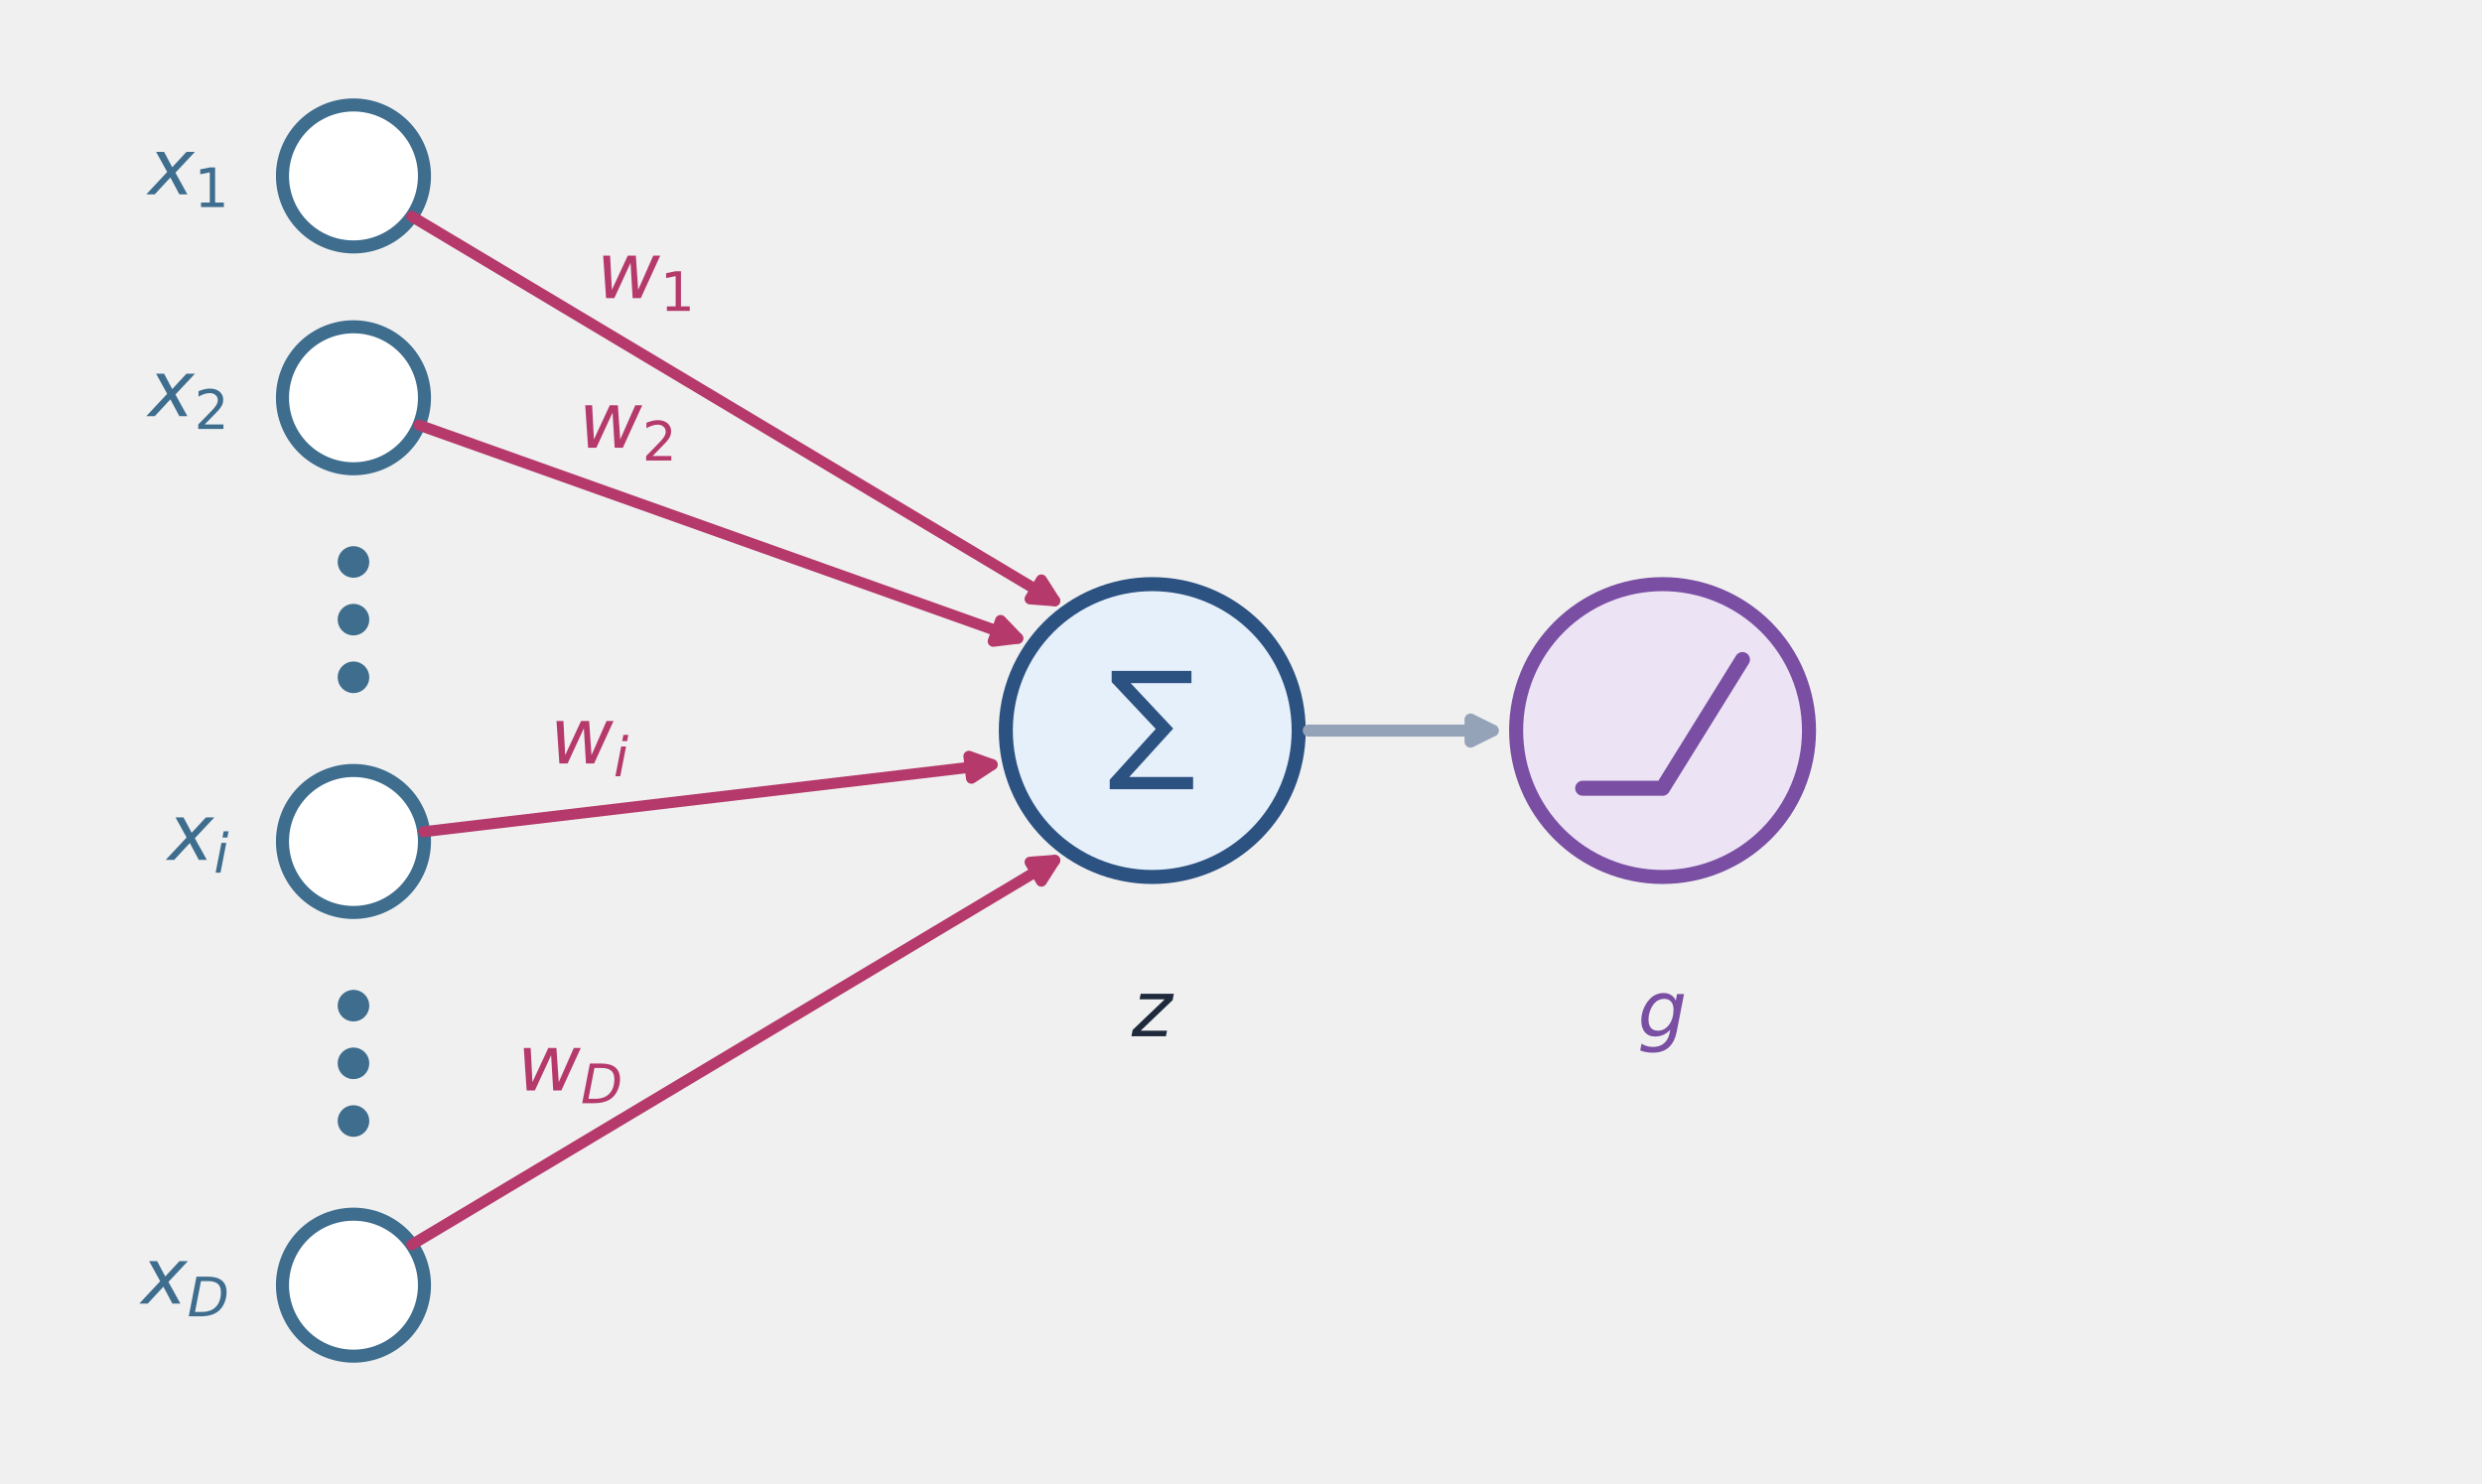
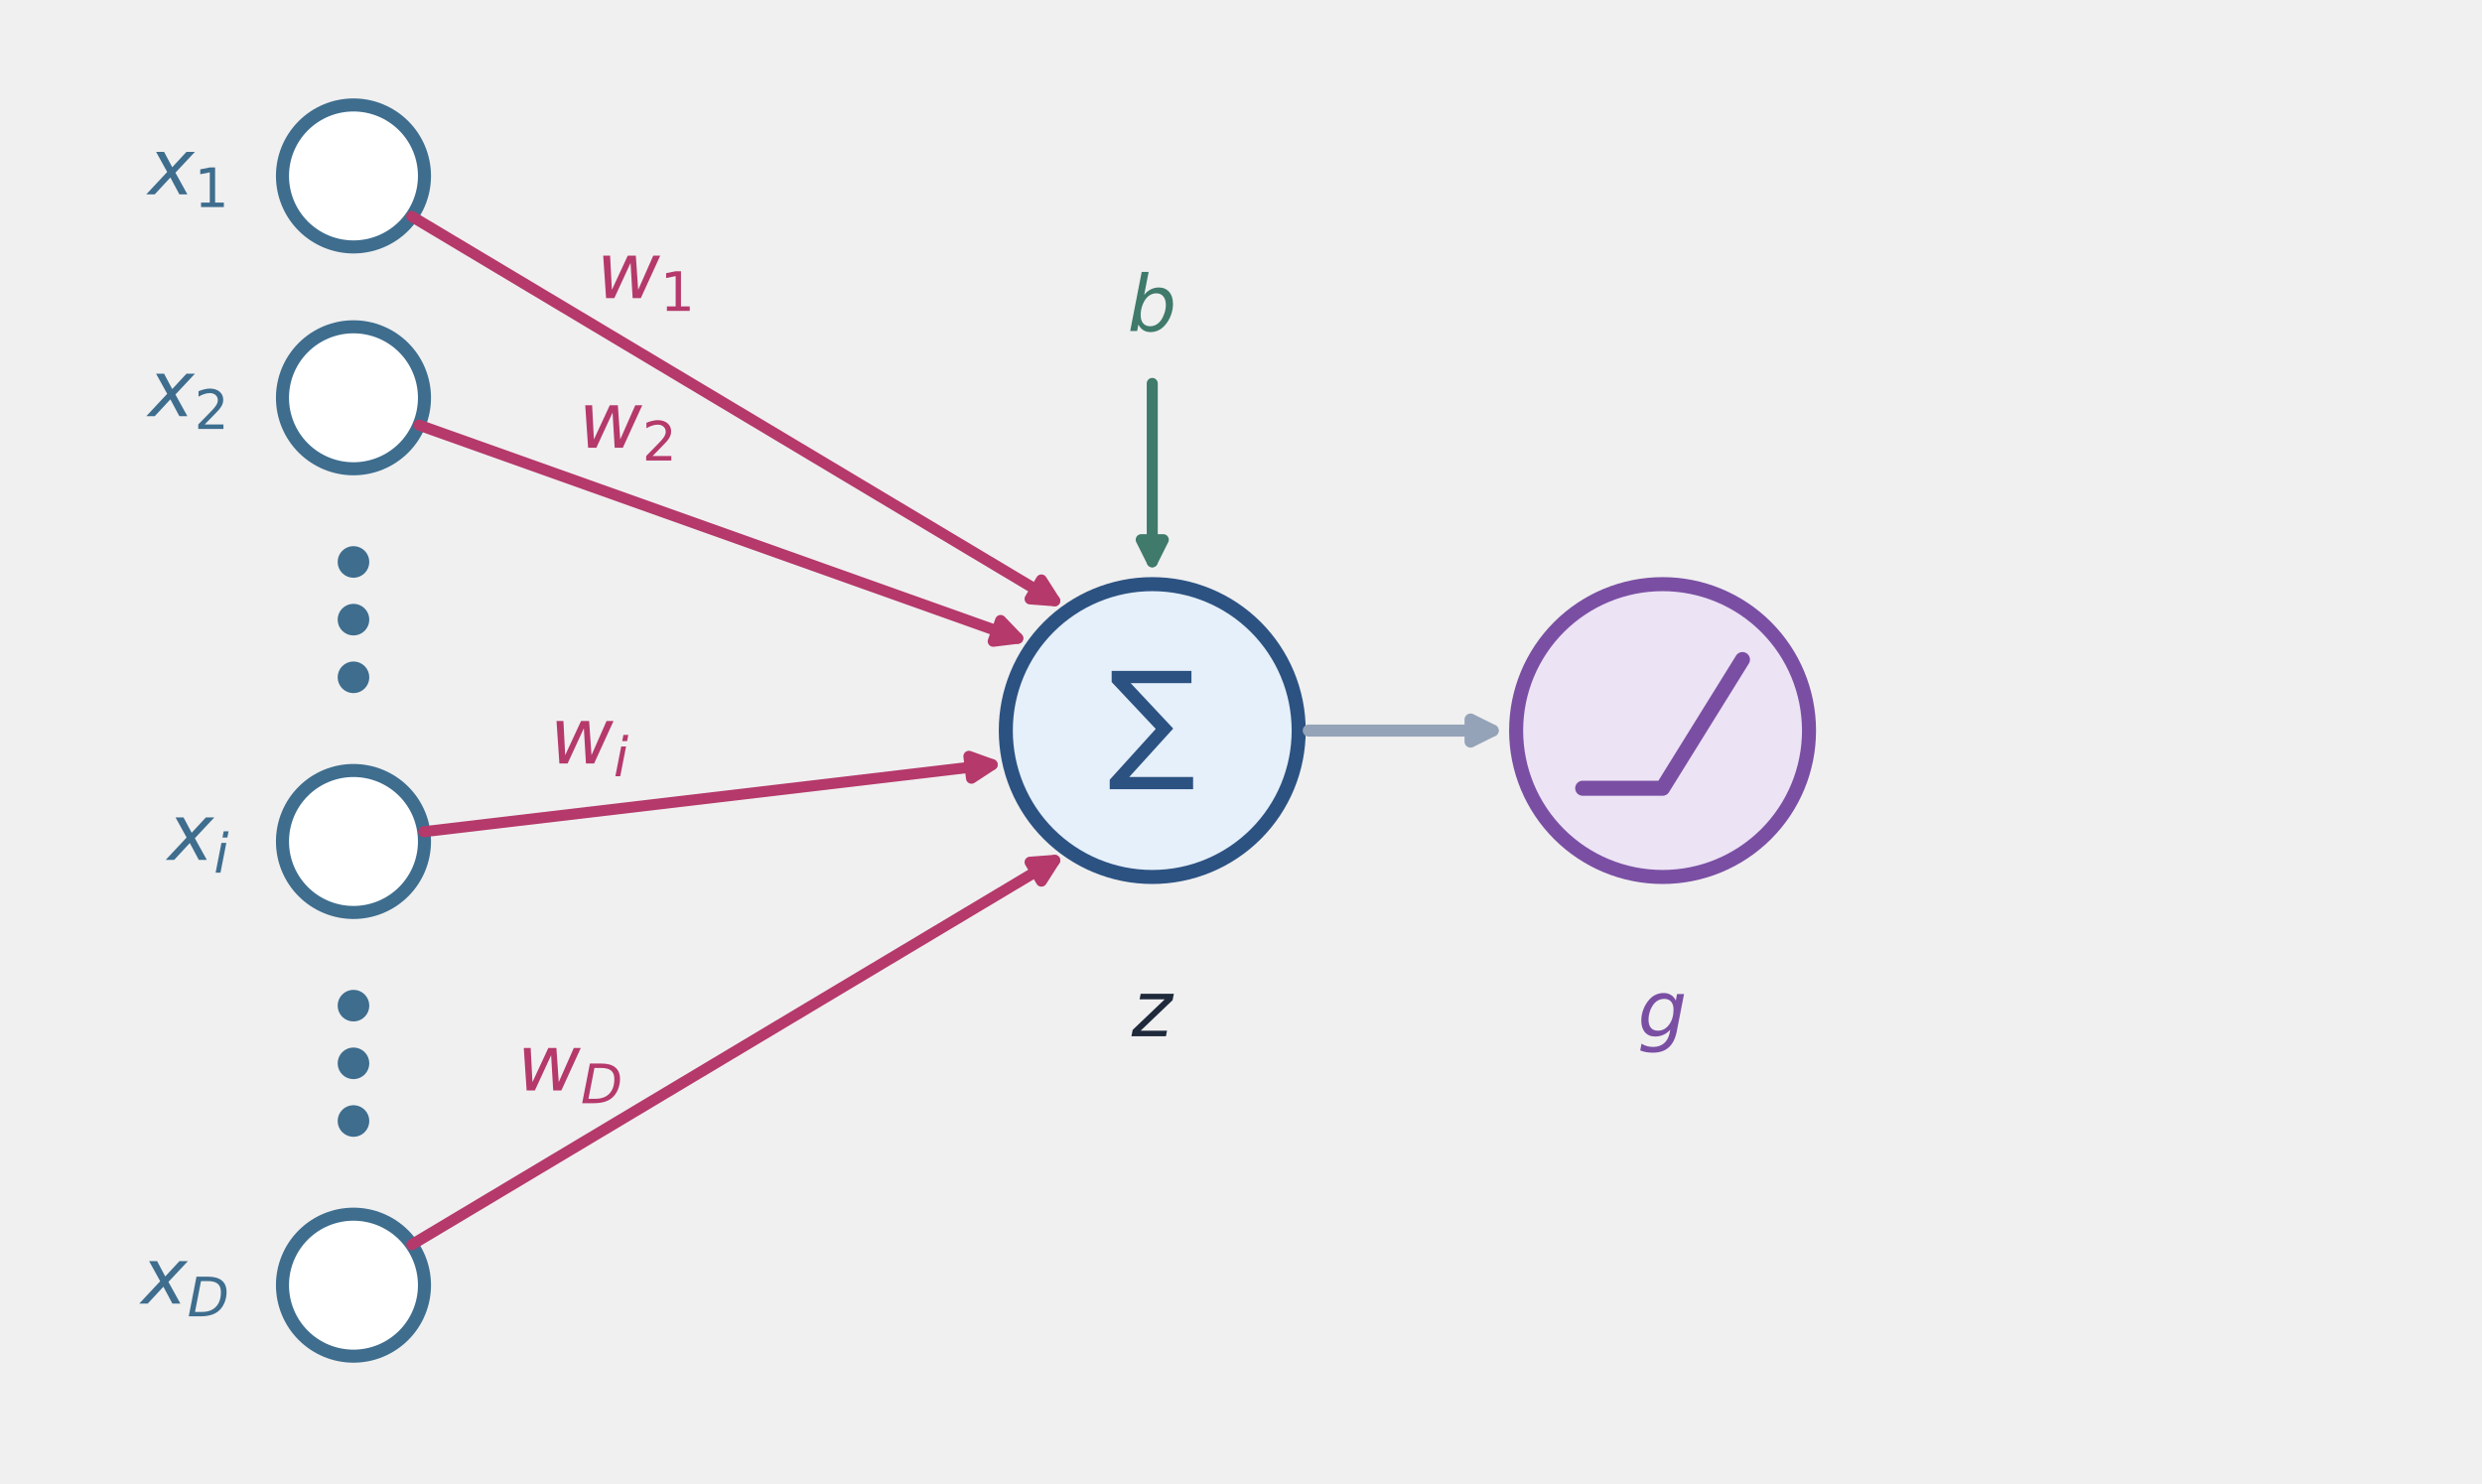
<svg xmlns="http://www.w3.org/2000/svg" xmlns:xlink="http://www.w3.org/1999/xlink" width="494.64" height="295.655" viewBox="0 0 494.64 295.655" version="1.1">
  <defs>
    <style type="text/css">*{stroke-linejoin: round; stroke-linecap: butt}</style>
  </defs>
  <g id="figure_1">
    <g id="patch_1">
      <path d="M 0 295.655  L 494.64 295.655  L 494.64 0  L 0 0  L 0 295.655  z " style="fill: none" />
    </g>
    <g id="axes_1">
      <g id="patch_2">
-         <path d="M 70.445 49.219  C 74.197 49.219 77.797 47.729 80.45 45.075  C 83.104 42.422 84.595 38.822 84.595 35.069  C 84.595 31.317 83.104 27.717 80.45 25.064  C 77.797 22.41 74.197 20.919 70.445 20.919  C 66.692 20.919 63.092 22.41 60.439 25.064  C 57.785 27.717 56.294 31.317 56.294 35.069  C 56.294 38.822 57.785 42.422 60.439 45.075  C 63.092 47.729 66.692 49.219 70.445 49.219  z " clip-path="url(#p6c505885c8)" style="fill: #ffffff; stroke: #3e6d8e; stroke-width: 2.6; stroke-linejoin: miter" />
+         <path d="M 70.445 49.219  C 74.197 49.219 77.797 47.729 80.45 45.075  C 83.104 42.422 84.595 38.822 84.595 35.069  C 84.595 31.317 83.104 27.717 80.45 25.064  C 77.797 22.41 74.197 20.919 70.445 20.919  C 66.692 20.919 63.092 22.41 60.439 25.064  C 57.785 27.717 56.294 31.317 56.294 35.069  C 56.294 38.822 57.785 42.422 60.439 45.075  C 63.092 47.729 66.692 49.219 70.445 49.219  z " clip-path="url(#p5af54d87ed)" style="fill: #ffffff; stroke: #3e6d8e; stroke-width: 2.6; stroke-linejoin: miter" />
      </g>
      <g id="text_1">
        <g style="fill: #3e6d8e" transform="translate(29.55339 38.78624) scale(0.154867 -0.154867)">
          <defs>
            <path id="DejaVuSans-Oblique-78" d="M 3841 3500  L 2234 1784  L 3219 0  L 2559 0  L 1819 1388  L 531 0  L -166 0  L 1556 1844  L 641 3500  L 1300 3500  L 1972 2234  L 3144 3500  L 3841 3500  z " transform="scale(0.015625)" />
            <path id="DejaVuSans-31" d="M 794 531  L 1825 531  L 1825 4091  L 703 3866  L 703 4441  L 1819 4666  L 2450 4666  L 2450 531  L 3481 531  L 3481 0  L 794 0  L 794 531  z " transform="scale(0.015625)" />
          </defs>
          <use xlink:href="#DejaVuSans-Oblique-78" transform="translate(0 0.3125)" />
          <use xlink:href="#DejaVuSans-31" transform="translate(59.17969 -16.09375) scale(0.7)" />
        </g>
      </g>
      <g id="patch_3">
        <path d="M 82.067 43.141  Q 147.185 82.075 210.192 119.747  " style="fill: none; stroke: #b5396b; stroke-width: 2.2; stroke-linecap: round" />
        <path d="M 207.544 115.601  L 210.192 119.747  L 205.286 119.377  z " style="fill: #b5396b; stroke: #b5396b; stroke-width: 2.2; stroke-linecap: round" />
      </g>
      <g id="text_2">
        <g style="fill: #b5396b" transform="translate(118.8961 59.47617) scale(0.154867 -0.154867)">
          <defs>
            <path id="DejaVuSans-Oblique-77" d="M 544 3500  L 1113 3500  L 1259 684  L 2566 3500  L 3231 3500  L 3425 684  L 4666 3500  L 5241 3500  L 3641 0  L 2969 0  L 2797 2900  L 1459 0  L 781 0  L 544 3500  z " transform="scale(0.015625)" />
          </defs>
          <use xlink:href="#DejaVuSans-Oblique-77" transform="translate(0 0.3125)" />
          <use xlink:href="#DejaVuSans-31" transform="translate(81.78711 -16.09375) scale(0.7)" />
        </g>
      </g>
      <g id="patch_4">
-         <path d="M 70.445 93.438  C 74.197 93.438 77.797 91.947 80.45 89.294  C 83.104 86.64 84.595 83.041 84.595 79.288  C 84.595 75.536 83.104 71.936 80.45 69.283  C 77.797 66.629 74.197 65.138 70.445 65.138  C 66.692 65.138 63.092 66.629 60.439 69.283  C 57.785 71.936 56.294 75.536 56.294 79.288  C 56.294 83.041 57.785 86.64 60.439 89.294  C 63.092 91.947 66.692 93.438 70.445 93.438  z " clip-path="url(#p6c505885c8)" style="fill: #ffffff; stroke: #3e6d8e; stroke-width: 2.6; stroke-linejoin: miter" />
+         <path d="M 70.445 93.438  C 74.197 93.438 77.797 91.947 80.45 89.294  C 83.104 86.64 84.595 83.041 84.595 79.288  C 84.595 75.536 83.104 71.936 80.45 69.283  C 77.797 66.629 74.197 65.138 70.445 65.138  C 66.692 65.138 63.092 66.629 60.439 69.283  C 57.785 71.936 56.294 75.536 56.294 79.288  C 56.294 83.041 57.785 86.64 60.439 89.294  C 63.092 91.947 66.692 93.438 70.445 93.438  z " clip-path="url(#p5af54d87ed)" style="fill: #ffffff; stroke: #3e6d8e; stroke-width: 2.6; stroke-linejoin: miter" />
      </g>
      <g id="text_3">
        <g style="fill: #3e6d8e" transform="translate(29.55339 83.00511) scale(0.154867 -0.154867)">
          <defs>
            <path id="DejaVuSans-32" d="M 1228 531  L 3431 531  L 3431 0  L 469 0  L 469 531  Q 828 903 1448 1529  Q 2069 2156 2228 2338  Q 2531 2678 2651 2914  Q 2772 3150 2772 3378  Q 2772 3750 2511 3984  Q 2250 4219 1831 4219  Q 1534 4219 1204 4116  Q 875 4013 500 3803  L 500 4441  Q 881 4594 1212 4672  Q 1544 4750 1819 4750  Q 2544 4750 2975 4387  Q 3406 4025 3406 3419  Q 3406 3131 3298 2873  Q 3191 2616 2906 2266  Q 2828 2175 2409 1742  Q 1991 1309 1228 531  z " transform="scale(0.015625)" />
          </defs>
          <use xlink:href="#DejaVuSans-Oblique-78" transform="translate(0 0.3125)" />
          <use xlink:href="#DejaVuSans-32" transform="translate(59.17969 -16.09375) scale(0.7)" />
        </g>
      </g>
      <g id="patch_5">
        <path d="M 83.506 84.731  Q 144.323 106.39 202.823 127.224  " style="fill: none; stroke: #b5396b; stroke-width: 2.2; stroke-linecap: round" />
        <path d="M 199.416 123.675  L 202.823 127.224  L 197.94 127.82  z " style="fill: #b5396b; stroke: #b5396b; stroke-width: 2.2; stroke-linecap: round" />
      </g>
      <g id="text_4">
        <g style="fill: #b5396b" transform="translate(115.3139 89.29806) scale(0.154867 -0.154867)">
          <use xlink:href="#DejaVuSans-Oblique-77" transform="translate(0 0.3125)" />
          <use xlink:href="#DejaVuSans-32" transform="translate(81.78711 -16.09375) scale(0.7)" />
        </g>
      </g>
      <g id="patch_6">
-         <path d="M 70.445 181.876  C 74.197 181.876 77.797 180.385 80.45 177.732  C 83.104 175.078 84.595 171.479 84.595 167.726  C 84.595 163.973 83.104 160.374 80.45 157.72  C 77.797 155.067 74.197 153.576 70.445 153.576  C 66.692 153.576 63.092 155.067 60.439 157.72  C 57.785 160.374 56.294 163.973 56.294 167.726  C 56.294 171.479 57.785 175.078 60.439 177.732  C 63.092 180.385 66.692 181.876 70.445 181.876  z " clip-path="url(#p6c505885c8)" style="fill: #ffffff; stroke: #3e6d8e; stroke-width: 2.6; stroke-linejoin: miter" />
+         <path d="M 70.445 181.876  C 74.197 181.876 77.797 180.385 80.45 177.732  C 83.104 175.078 84.595 171.479 84.595 167.726  C 84.595 163.973 83.104 160.374 80.45 157.72  C 77.797 155.067 74.197 153.576 70.445 153.576  C 66.692 153.576 63.092 155.067 60.439 157.72  C 57.785 160.374 56.294 163.973 56.294 167.726  C 56.294 171.479 57.785 175.078 60.439 177.732  C 63.092 180.385 66.692 181.876 70.445 181.876  z " clip-path="url(#p5af54d87ed)" style="fill: #ffffff; stroke: #3e6d8e; stroke-width: 2.6; stroke-linejoin: miter" />
      </g>
      <g id="text_5">
        <g style="fill: #3e6d8e" transform="translate(33.42506 171.4428) scale(0.154867 -0.154867)">
          <defs>
            <path id="DejaVuSans-Oblique-69" d="M 1172 4863  L 1747 4863  L 1606 4134  L 1031 4134  L 1172 4863  z M 909 3500  L 1484 3500  L 800 0  L 225 0  L 909 3500  z " transform="scale(0.015625)" />
          </defs>
          <use xlink:href="#DejaVuSans-Oblique-78" transform="translate(0 0.3125)" />
          <use xlink:href="#DejaVuSans-Oblique-69" transform="translate(59.17969 -16.09375) scale(0.7)" />
        </g>
      </g>
      <g id="patch_7">
        <path d="M 84.46 165.779  Q 142.312 158.953 197.72 152.414  " style="fill: none; stroke: #b5396b; stroke-width: 2.2; stroke-linecap: round" />
        <path d="M 193.093 150.745  L 197.72 152.414  L 193.608 155.115  z " style="fill: #b5396b; stroke: #b5396b; stroke-width: 2.2; stroke-linecap: round" />
      </g>
      <g id="text_6">
        <g style="fill: #b5396b" transform="translate(109.591 152.2255) scale(0.154867 -0.154867)">
          <use xlink:href="#DejaVuSans-Oblique-77" transform="translate(0 0.3125)" />
          <use xlink:href="#DejaVuSans-Oblique-69" transform="translate(81.78711 -16.09375) scale(0.7)" />
        </g>
      </g>
      <g id="patch_8">
-         <path d="M 70.445 270.314  C 74.197 270.314 77.797 268.823 80.45 266.169  C 83.104 263.516 84.595 259.916 84.595 256.164  C 84.595 252.411 83.104 248.812 80.45 246.158  C 77.797 243.505 74.197 242.014 70.445 242.014  C 66.692 242.014 63.092 243.505 60.439 246.158  C 57.785 248.812 56.294 252.411 56.294 256.164  C 56.294 259.916 57.785 263.516 60.439 266.169  C 63.092 268.823 66.692 270.314 70.445 270.314  z " clip-path="url(#p6c505885c8)" style="fill: #ffffff; stroke: #3e6d8e; stroke-width: 2.6; stroke-linejoin: miter" />
+         <path d="M 70.445 270.314  C 74.197 270.314 77.797 268.823 80.45 266.169  C 83.104 263.516 84.595 259.916 84.595 256.164  C 84.595 252.411 83.104 248.812 80.45 246.158  C 77.797 243.505 74.197 242.014 70.445 242.014  C 66.692 242.014 63.092 243.505 60.439 246.158  C 57.785 248.812 56.294 252.411 56.294 256.164  C 56.294 259.916 57.785 263.516 60.439 266.169  C 63.092 268.823 66.692 270.314 70.445 270.314  z " clip-path="url(#p5af54d87ed)" style="fill: #ffffff; stroke: #3e6d8e; stroke-width: 2.6; stroke-linejoin: miter" />
      </g>
      <g id="text_7">
        <g style="fill: #3e6d8e" transform="translate(28.15958 259.8806) scale(0.154867 -0.154867)">
          <defs>
            <path id="DejaVuSans-Oblique-44" d="M 1081 4666  L 2438 4666  Q 3519 4666 4070 4208  Q 4622 3750 4622 2847  Q 4622 2250 4412 1698  Q 4203 1147 3834 769  Q 3463 381 2891 190  Q 2319 0 1538 0  L 172 0  L 1081 4666  z M 1613 4147  L 909 519  L 1734 519  Q 2794 519 3375 1128  Q 3956 1738 3956 2847  Q 3956 3519 3581 3833  Q 3206 4147 2406 4147  L 1613 4147  z " transform="scale(0.015625)" />
          </defs>
          <use xlink:href="#DejaVuSans-Oblique-78" transform="translate(0 0.3125)" />
          <use xlink:href="#DejaVuSans-Oblique-44" transform="translate(59.17969 -16.09375) scale(0.7)" />
        </g>
      </g>
      <g id="patch_9">
        <path d="M 82.067 248.093  Q 147.185 209.158 210.192 171.486  " style="fill: none; stroke: #b5396b; stroke-width: 2.2; stroke-linecap: round" />
        <path d="M 205.286 171.856  L 210.192 171.486  L 207.544 175.633  z " style="fill: #b5396b; stroke: #b5396b; stroke-width: 2.2; stroke-linecap: round" />
      </g>
      <g id="text_8">
        <g style="fill: #b5396b" transform="translate(103.0658 217.3986) scale(0.154867 -0.154867)">
          <use xlink:href="#DejaVuSans-Oblique-77" transform="translate(0 0.3125)" />
          <use xlink:href="#DejaVuSans-Oblique-44" transform="translate(81.78711 -16.09375) scale(0.7)" />
        </g>
      </g>
      <g id="patch_10">
-         <path d="M 229.632 174.801  C 237.372 174.801 244.796 171.726 250.269 166.253  C 255.742 160.78 258.817 153.356 258.817 145.617  C 258.817 137.877 255.742 130.453 250.269 124.98  C 244.796 119.507 237.372 116.432 229.632 116.432  C 221.893 116.432 214.469 119.507 208.996 124.98  C 203.523 130.453 200.448 137.877 200.448 145.617  C 200.448 153.356 203.523 160.78 208.996 166.253  C 214.469 171.726 221.893 174.801 229.632 174.801  z " clip-path="url(#p6c505885c8)" style="fill: #e6f0fa; stroke: #2c5282; stroke-width: 2.8; stroke-linejoin: miter" />
+         <path d="M 229.632 174.801  C 237.372 174.801 244.796 171.726 250.269 166.253  C 255.742 160.78 258.817 153.356 258.817 145.617  C 258.817 137.877 255.742 130.453 250.269 124.98  C 244.796 119.507 237.372 116.432 229.632 116.432  C 221.893 116.432 214.469 119.507 208.996 124.98  C 203.523 130.453 200.448 137.877 200.448 145.617  C 200.448 153.356 203.523 160.78 208.996 166.253  C 214.469 171.726 221.893 174.801 229.632 174.801  z " clip-path="url(#p5af54d87ed)" style="fill: #e6f0fa; stroke: #2c5282; stroke-width: 2.8; stroke-linejoin: miter" />
      </g>
      <g id="text_9">
        <g style="fill: #2c5282" transform="translate(220.8473 152.3885) scale(0.183025 -0.183025)">
          <defs>
            <path id="DejaVuSansDisplay-2211" d="M 244 6509  L 5803 6509  L 5803 5656  L 1566 5656  L 4534 2488  L 1469 -888  L 5919 -888  L 5919 -1738  L 109 -1738  L 109 -1078  L 3316 2463  L 244 5728  L 244 6509  z " transform="scale(0.015625)" />
          </defs>
          <use xlink:href="#DejaVuSansDisplay-2211" transform="translate(0 0.296875)" />
        </g>
      </g>
      <g id="text_10">
        <g style="fill: #1e293b" transform="translate(225.5285 206.6019) scale(0.154867 -0.154867)">
          <defs>
            <path id="DejaVuSans-Oblique-7a" d="M 744 3500  L 3475 3500  L 3372 2975  L 738 459  L 2913 459  L 2822 0  L -19 0  L 84 525  L 2719 3041  L 653 3041  L 744 3500  z " transform="scale(0.015625)" />
          </defs>
          <use xlink:href="#DejaVuSans-Oblique-7a" transform="translate(0 0.3125)" />
        </g>
      </g>
      <g id="patch_11">
+         <path d="M 229.632 76.427  Q 229.632 95.431 229.632 111.975  " style="fill: none; stroke: #3f7a6b; stroke-width: 2.2; stroke-linecap: round" />
+         <path d="M 231.832 107.575  L 229.632 111.975  L 227.432 107.575  z " style="fill: #3f7a6b; stroke: #3f7a6b; stroke-width: 2.2; stroke-linecap: round" />
+       </g>
+       <g id="text_11">
+         <g style="fill: #3f7a6b" transform="translate(224.6767 65.9758) scale(0.154867 -0.154867)">
+           <defs>
+             <path id="DejaVuSans-Oblique-62" d="M 3169 2138  Q 3169 2591 2961 2847  Q 2753 3103 2388 3103  Q 2122 3103 1889 2973  Q 1656 2844 1484 2597  Q 1303 2338 1198 1995  Q 1094 1653 1094 1313  Q 1094 881 1298 636  Q 1503 391 1863 391  Q 2134 391 2365 517  Q 2597 644 2772 891  Q 2950 1147 3059 1487  Q 3169 1828 3169 2138  z M 1381 2969  Q 1594 3256 1914 3420  Q 2234 3584 2584 3584  Q 3122 3584 3439 3221  Q 3756 2859 3756 2241  Q 3756 1734 3570 1259  Q 3384 784 3041 416  Q 2816 172 2522 40  Q 2228 -91 1906 -91  Q 1566 -91 1316 65  Q 1066 222 909 531  L 806 0  L 231 0  L 1178 4863  L 1753 4863  L 1381 2969  z " transform="scale(0.015625)" />
+           </defs>
+           <use xlink:href="#DejaVuSans-Oblique-62" transform="translate(0 0.015625)" />
+         </g>
+       </g>
+       <g id="patch_12">
        <path d="M 260.819 145.617  Q 280.485 145.617 297.468 145.617  " style="fill: none; stroke: #94a3b8; stroke-width: 2.4; stroke-linecap: round" />
        <path d="M 293.068 143.417  L 297.468 145.617  L 293.068 147.817  z " style="fill: #94a3b8; stroke: #94a3b8; stroke-width: 2.4; stroke-linecap: round" />
      </g>
-       <g id="patch_12">
-         <path d="M 331.336 174.801  C 339.076 174.801 346.5 171.726 351.972 166.253  C 357.445 160.78 360.52 153.356 360.52 145.617  C 360.52 137.877 357.445 130.453 351.972 124.98  C 346.5 119.507 339.076 116.432 331.336 116.432  C 323.596 116.432 316.172 119.507 310.699 124.98  C 305.226 130.453 302.151 137.877 302.151 145.617  C 302.151 153.356 305.226 160.78 310.699 166.253  C 316.172 171.726 323.596 174.801 331.336 174.801  z " clip-path="url(#p6c505885c8)" style="fill: #ece3f5; stroke: #7a4fa3; stroke-width: 2.8; stroke-linejoin: miter" />
+       <g id="patch_13">
+         <path d="M 331.336 174.801  C 339.076 174.801 346.5 171.726 351.972 166.253  C 357.445 160.78 360.52 153.356 360.52 145.617  C 360.52 137.877 357.445 130.453 351.972 124.98  C 346.5 119.507 339.076 116.432 331.336 116.432  C 323.596 116.432 316.172 119.507 310.699 124.98  C 305.226 130.453 302.151 137.877 302.151 145.617  C 302.151 153.356 305.226 160.78 310.699 166.253  C 316.172 171.726 323.596 174.801 331.336 174.801  z " clip-path="url(#p5af54d87ed)" style="fill: #ece3f5; stroke: #7a4fa3; stroke-width: 2.8; stroke-linejoin: miter" />
      </g>
-       <g id="text_11">
+       <g id="text_12">
        <g style="fill: #7a4fa3" transform="translate(326.3801 206.6019) scale(0.154867 -0.154867)">
          <defs>
            <path id="DejaVuSans-Oblique-67" d="M 3816 3500  L 3219 434  Q 3047 -456 2561 -893  Q 2075 -1331 1253 -1331  Q 950 -1331 690 -1286  Q 431 -1241 206 -1147  L 313 -588  Q 525 -725 762 -790  Q 1000 -856 1269 -856  Q 1816 -856 2167 -557  Q 2519 -259 2631 300  L 2681 563  Q 2441 288 2122 144  Q 1803 0 1434 0  Q 903 0 598 351  Q 294 703 294 1319  Q 294 1803 478 2267  Q 663 2731 997 3091  Q 1219 3328 1514 3456  Q 1809 3584 2131 3584  Q 2484 3584 2746 3420  Q 3009 3256 3138 2956  L 3238 3500  L 3816 3500  z M 2950 2216  Q 2950 2641 2750 2872  Q 2550 3103 2181 3103  Q 1953 3103 1747 3012  Q 1541 2922 1394 2759  Q 1156 2491 1023 2127  Q 891 1763 891 1375  Q 891 944 1092 712  Q 1294 481 1672 481  Q 2219 481 2584 976  Q 2950 1472 2950 2216  z " transform="scale(0.015625)" />
          </defs>
          <use xlink:href="#DejaVuSans-Oblique-67" />
        </g>
      </g>
-       <g id="patch_13">
-         <path d="M 70.445 137.657  C 71.148 137.657 71.823 137.378 72.321 136.88  C 72.818 136.383 73.098 135.708 73.098 135.004  C 73.098 134.3 72.818 133.626 72.321 133.128  C 71.823 132.63 71.148 132.351 70.445 132.351  C 69.741 132.351 69.066 132.63 68.568 133.128  C 68.071 133.626 67.791 134.3 67.791 135.004  C 67.791 135.708 68.071 136.383 68.568 136.88  C 69.066 137.378 69.741 137.657 70.445 137.657  z " clip-path="url(#p6c505885c8)" style="fill: #3e6d8e; stroke: #3e6d8e; stroke-linejoin: miter" />
-       </g>
      <g id="patch_14">
-         <path d="M 70.445 126.16  C 71.148 126.16 71.823 125.881 72.321 125.383  C 72.818 124.886 73.098 124.211 73.098 123.507  C 73.098 122.804 72.818 122.129 72.321 121.631  C 71.823 121.134 71.148 120.854 70.445 120.854  C 69.741 120.854 69.066 121.134 68.568 121.631  C 68.071 122.129 67.791 122.804 67.791 123.507  C 67.791 124.211 68.071 124.886 68.568 125.383  C 69.066 125.881 69.741 126.16 70.445 126.16  z " clip-path="url(#p6c505885c8)" style="fill: #3e6d8e; stroke: #3e6d8e; stroke-linejoin: miter" />
+         <path d="M 70.445 137.657  C 71.148 137.657 71.823 137.378 72.321 136.88  C 72.818 136.383 73.098 135.708 73.098 135.004  C 73.098 134.3 72.818 133.626 72.321 133.128  C 71.823 132.63 71.148 132.351 70.445 132.351  C 69.741 132.351 69.066 132.63 68.568 133.128  C 68.071 133.626 67.791 134.3 67.791 135.004  C 67.791 135.708 68.071 136.383 68.568 136.88  C 69.066 137.378 69.741 137.657 70.445 137.657  z " clip-path="url(#p5af54d87ed)" style="fill: #3e6d8e; stroke: #3e6d8e; stroke-linejoin: miter" />
      </g>
      <g id="patch_15">
-         <path d="M 70.445 114.663  C 71.148 114.663 71.823 114.384 72.321 113.886  C 72.818 113.389 73.098 112.714 73.098 112.01  C 73.098 111.307 72.818 110.632 72.321 110.134  C 71.823 109.637 71.148 109.357 70.445 109.357  C 69.741 109.357 69.066 109.637 68.568 110.134  C 68.071 110.632 67.791 111.307 67.791 112.01  C 67.791 112.714 68.071 113.389 68.568 113.886  C 69.066 114.384 69.741 114.663 70.445 114.663  z " clip-path="url(#p6c505885c8)" style="fill: #3e6d8e; stroke: #3e6d8e; stroke-linejoin: miter" />
+         <path d="M 70.445 126.16  C 71.148 126.16 71.823 125.881 72.321 125.383  C 72.818 124.886 73.098 124.211 73.098 123.507  C 73.098 122.804 72.818 122.129 72.321 121.631  C 71.823 121.134 71.148 120.854 70.445 120.854  C 69.741 120.854 69.066 121.134 68.568 121.631  C 68.071 122.129 67.791 122.804 67.791 123.507  C 67.791 124.211 68.071 124.886 68.568 125.383  C 69.066 125.881 69.741 126.16 70.445 126.16  z " clip-path="url(#p5af54d87ed)" style="fill: #3e6d8e; stroke: #3e6d8e; stroke-linejoin: miter" />
      </g>
      <g id="patch_16">
-         <path d="M 70.445 226.095  C 71.148 226.095 71.823 225.815 72.321 225.318  C 72.818 224.82 73.098 224.145 73.098 223.442  C 73.098 222.738 72.818 222.063 72.321 221.566  C 71.823 221.068 71.148 220.789 70.445 220.789  C 69.741 220.789 69.066 221.068 68.568 221.566  C 68.071 222.063 67.791 222.738 67.791 223.442  C 67.791 224.145 68.071 224.82 68.568 225.318  C 69.066 225.815 69.741 226.095 70.445 226.095  z " clip-path="url(#p6c505885c8)" style="fill: #3e6d8e; stroke: #3e6d8e; stroke-linejoin: miter" />
+         <path d="M 70.445 114.663  C 71.148 114.663 71.823 114.384 72.321 113.886  C 72.818 113.389 73.098 112.714 73.098 112.01  C 73.098 111.307 72.818 110.632 72.321 110.134  C 71.823 109.637 71.148 109.357 70.445 109.357  C 69.741 109.357 69.066 109.637 68.568 110.134  C 68.071 110.632 67.791 111.307 67.791 112.01  C 67.791 112.714 68.071 113.389 68.568 113.886  C 69.066 114.384 69.741 114.663 70.445 114.663  z " clip-path="url(#p5af54d87ed)" style="fill: #3e6d8e; stroke: #3e6d8e; stroke-linejoin: miter" />
      </g>
      <g id="patch_17">
-         <path d="M 70.445 214.598  C 71.148 214.598 71.823 214.318 72.321 213.821  C 72.818 213.323 73.098 212.649 73.098 211.945  C 73.098 211.241 72.818 210.566 72.321 210.069  C 71.823 209.571 71.148 209.292 70.445 209.292  C 69.741 209.292 69.066 209.571 68.568 210.069  C 68.071 210.566 67.791 211.241 67.791 211.945  C 67.791 212.649 68.071 213.323 68.568 213.821  C 69.066 214.318 69.741 214.598 70.445 214.598  z " clip-path="url(#p6c505885c8)" style="fill: #3e6d8e; stroke: #3e6d8e; stroke-linejoin: miter" />
+         <path d="M 70.445 226.095  C 71.148 226.095 71.823 225.815 72.321 225.318  C 72.818 224.82 73.098 224.145 73.098 223.442  C 73.098 222.738 72.818 222.063 72.321 221.566  C 71.823 221.068 71.148 220.789 70.445 220.789  C 69.741 220.789 69.066 221.068 68.568 221.566  C 68.071 222.063 67.791 222.738 67.791 223.442  C 67.791 224.145 68.071 224.82 68.568 225.318  C 69.066 225.815 69.741 226.095 70.445 226.095  z " clip-path="url(#p5af54d87ed)" style="fill: #3e6d8e; stroke: #3e6d8e; stroke-linejoin: miter" />
      </g>
      <g id="patch_18">
-         <path d="M 70.445 203.101  C 71.148 203.101 71.823 202.822 72.321 202.324  C 72.818 201.827 73.098 201.152 73.098 200.448  C 73.098 199.744 72.818 199.069 72.321 198.572  C 71.823 198.074 71.148 197.795 70.445 197.795  C 69.741 197.795 69.066 198.074 68.568 198.572  C 68.071 199.069 67.791 199.744 67.791 200.448  C 67.791 201.152 68.071 201.827 68.568 202.324  C 69.066 202.822 69.741 203.101 70.445 203.101  z " clip-path="url(#p6c505885c8)" style="fill: #3e6d8e; stroke: #3e6d8e; stroke-linejoin: miter" />
+         <path d="M 70.445 214.598  C 71.148 214.598 71.823 214.318 72.321 213.821  C 72.818 213.323 73.098 212.649 73.098 211.945  C 73.098 211.241 72.818 210.566 72.321 210.069  C 71.823 209.571 71.148 209.292 70.445 209.292  C 69.741 209.292 69.066 209.571 68.568 210.069  C 68.071 210.566 67.791 211.241 67.791 211.945  C 67.791 212.649 68.071 213.323 68.568 213.821  C 69.066 214.318 69.741 214.598 70.445 214.598  z " clip-path="url(#p5af54d87ed)" style="fill: #3e6d8e; stroke: #3e6d8e; stroke-linejoin: miter" />
+       </g>
+       <g id="patch_19">
+         <path d="M 70.445 203.101  C 71.148 203.101 71.823 202.822 72.321 202.324  C 72.818 201.827 73.098 201.152 73.098 200.448  C 73.098 199.744 72.818 199.069 72.321 198.572  C 71.823 198.074 71.148 197.795 70.445 197.795  C 69.741 197.795 69.066 198.074 68.568 198.572  C 68.071 199.069 67.791 199.744 67.791 200.448  C 67.791 201.152 68.071 201.827 68.568 202.324  C 69.066 202.822 69.741 203.101 70.445 203.101  z " clip-path="url(#p5af54d87ed)" style="fill: #3e6d8e; stroke: #3e6d8e; stroke-linejoin: miter" />
      </g>
      <g id="line2d_1">
-         <path d="M 315.417 157.114  L 331.336 157.114  L 347.255 131.467  " clip-path="url(#p6c505885c8)" style="fill: none; stroke: #7a4fa3; stroke-width: 3; stroke-linecap: round" />
+         <path d="M 315.417 157.114  L 331.336 157.114  L 347.255 131.467  " clip-path="url(#p5af54d87ed)" style="fill: none; stroke: #7a4fa3; stroke-width: 3; stroke-linecap: round" />
      </g>
    </g>
  </g>
  <defs>
-     <clipPath id="p6c505885c8">
+     <clipPath id="p5af54d87ed">
      <rect x="12.96" y="12.96" width="468.72" height="269.735" />
    </clipPath>
  </defs>
</svg>
